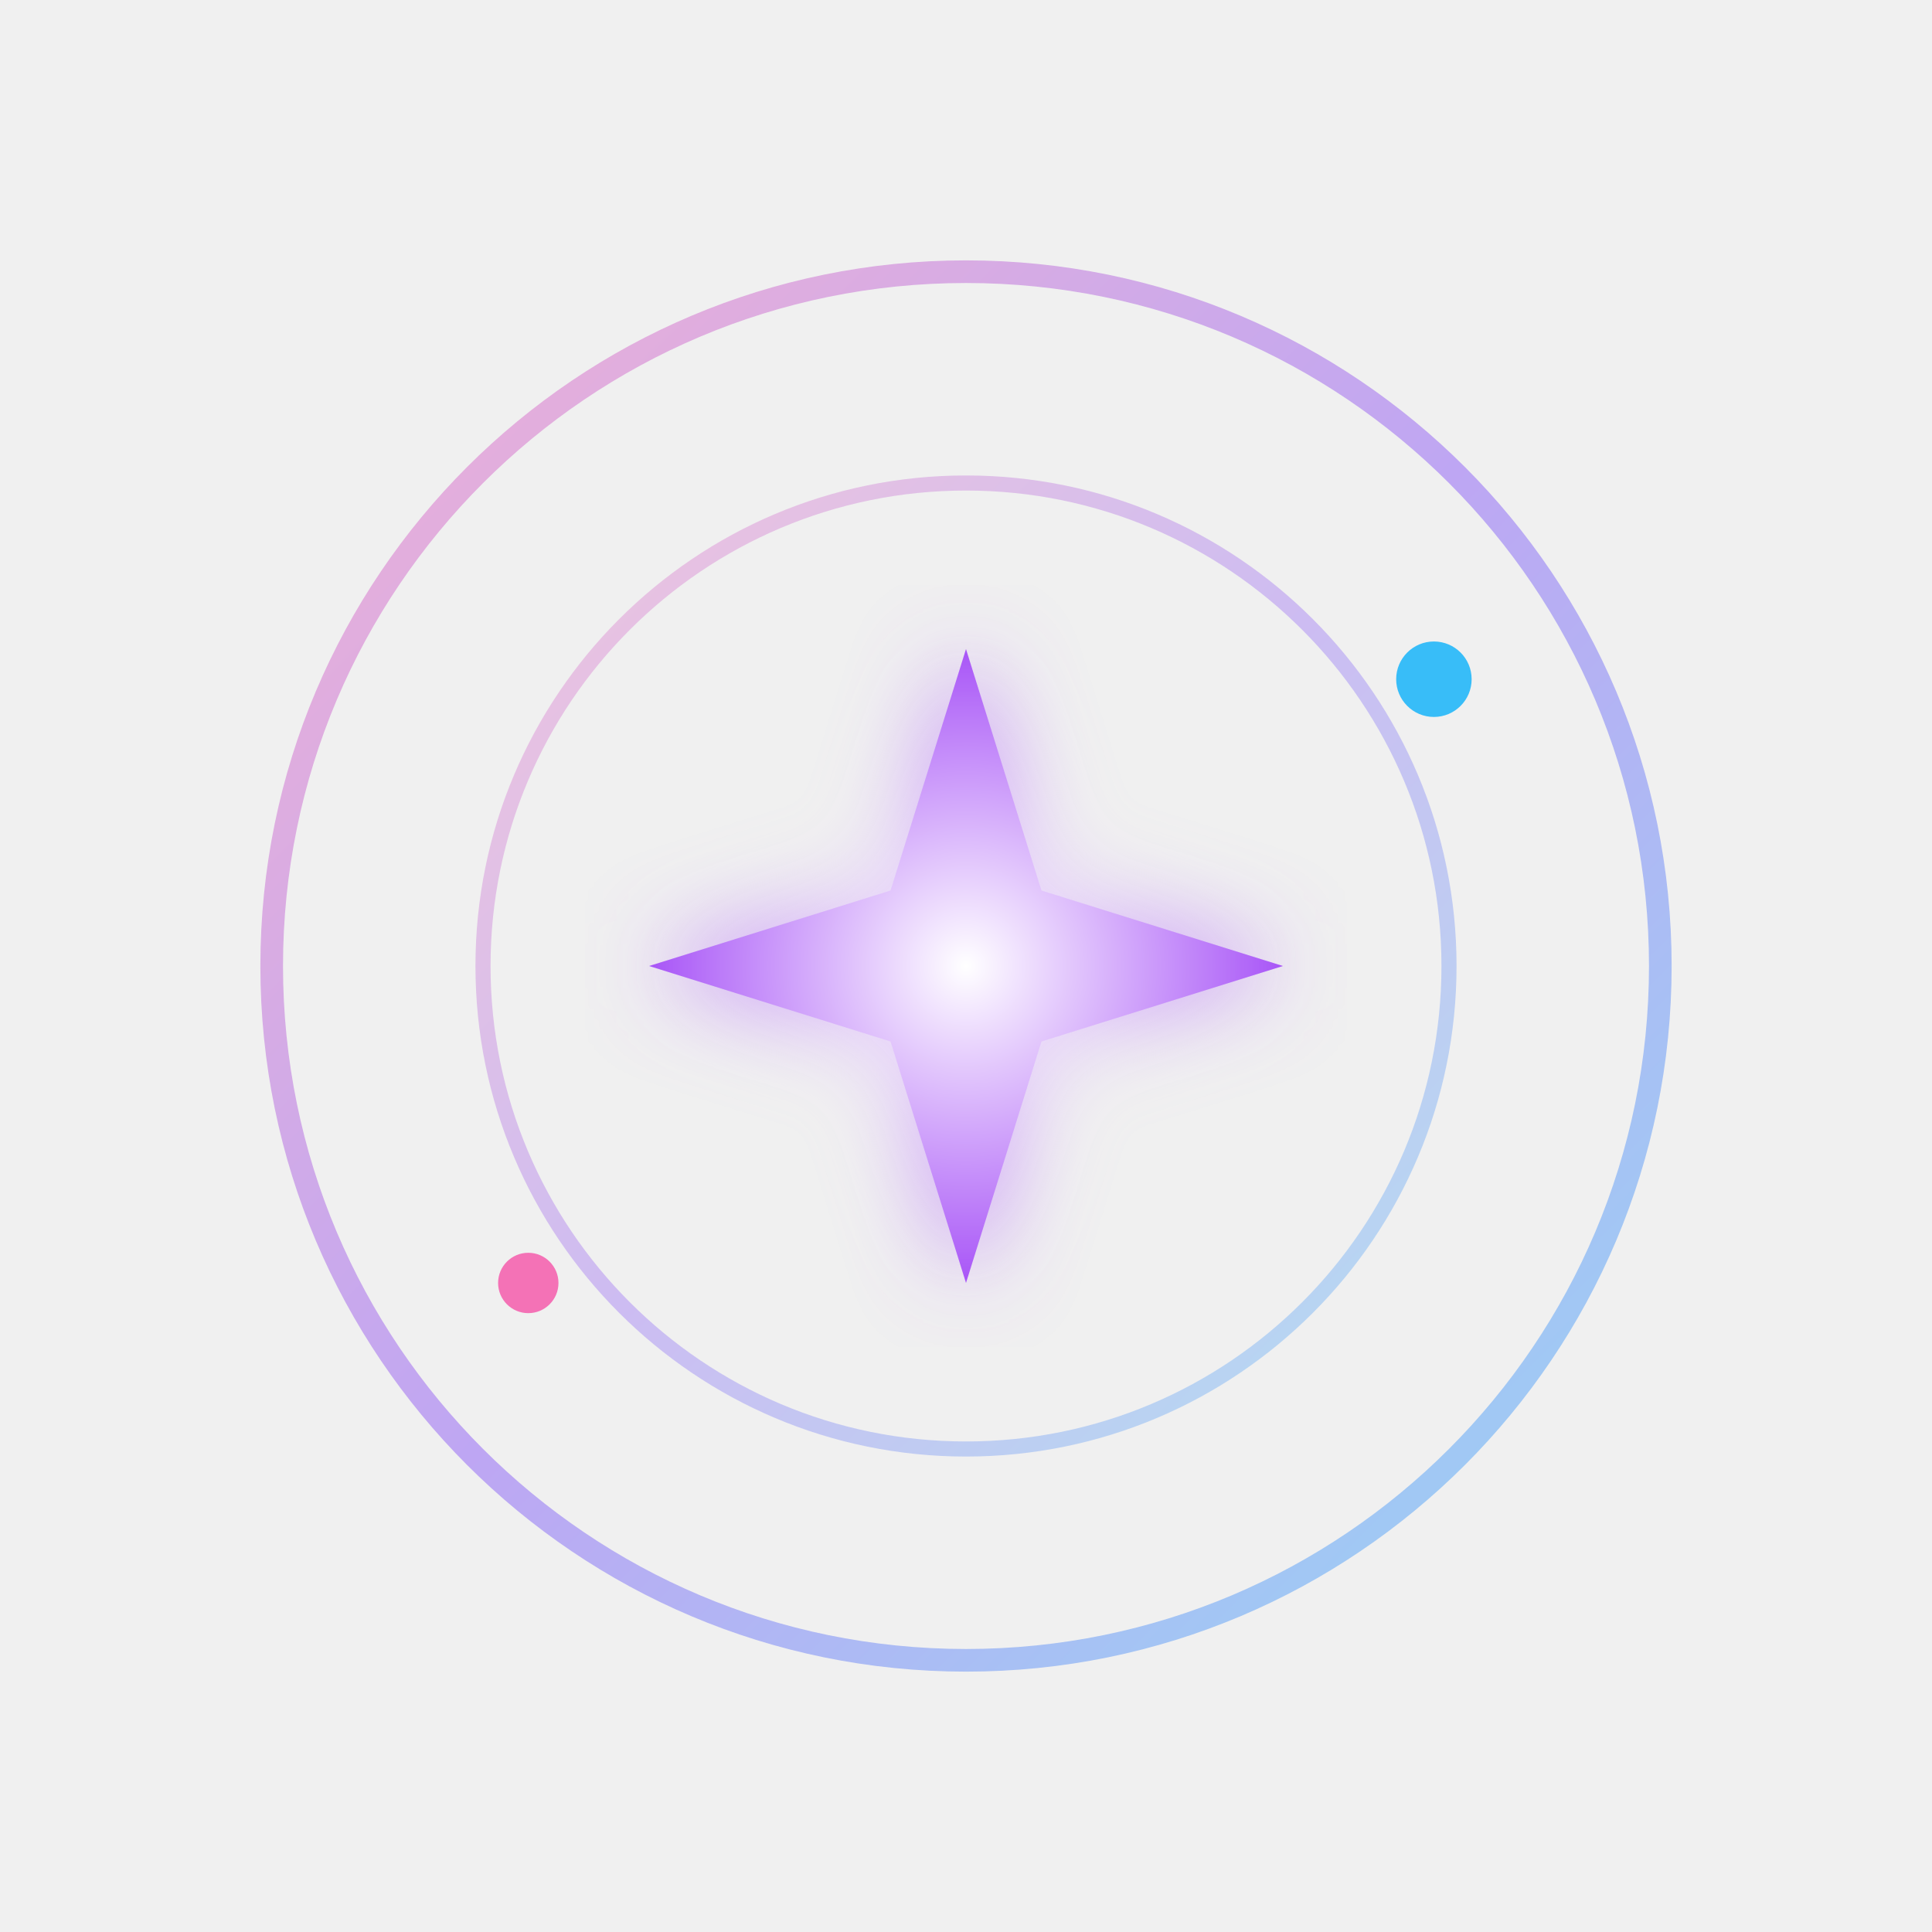
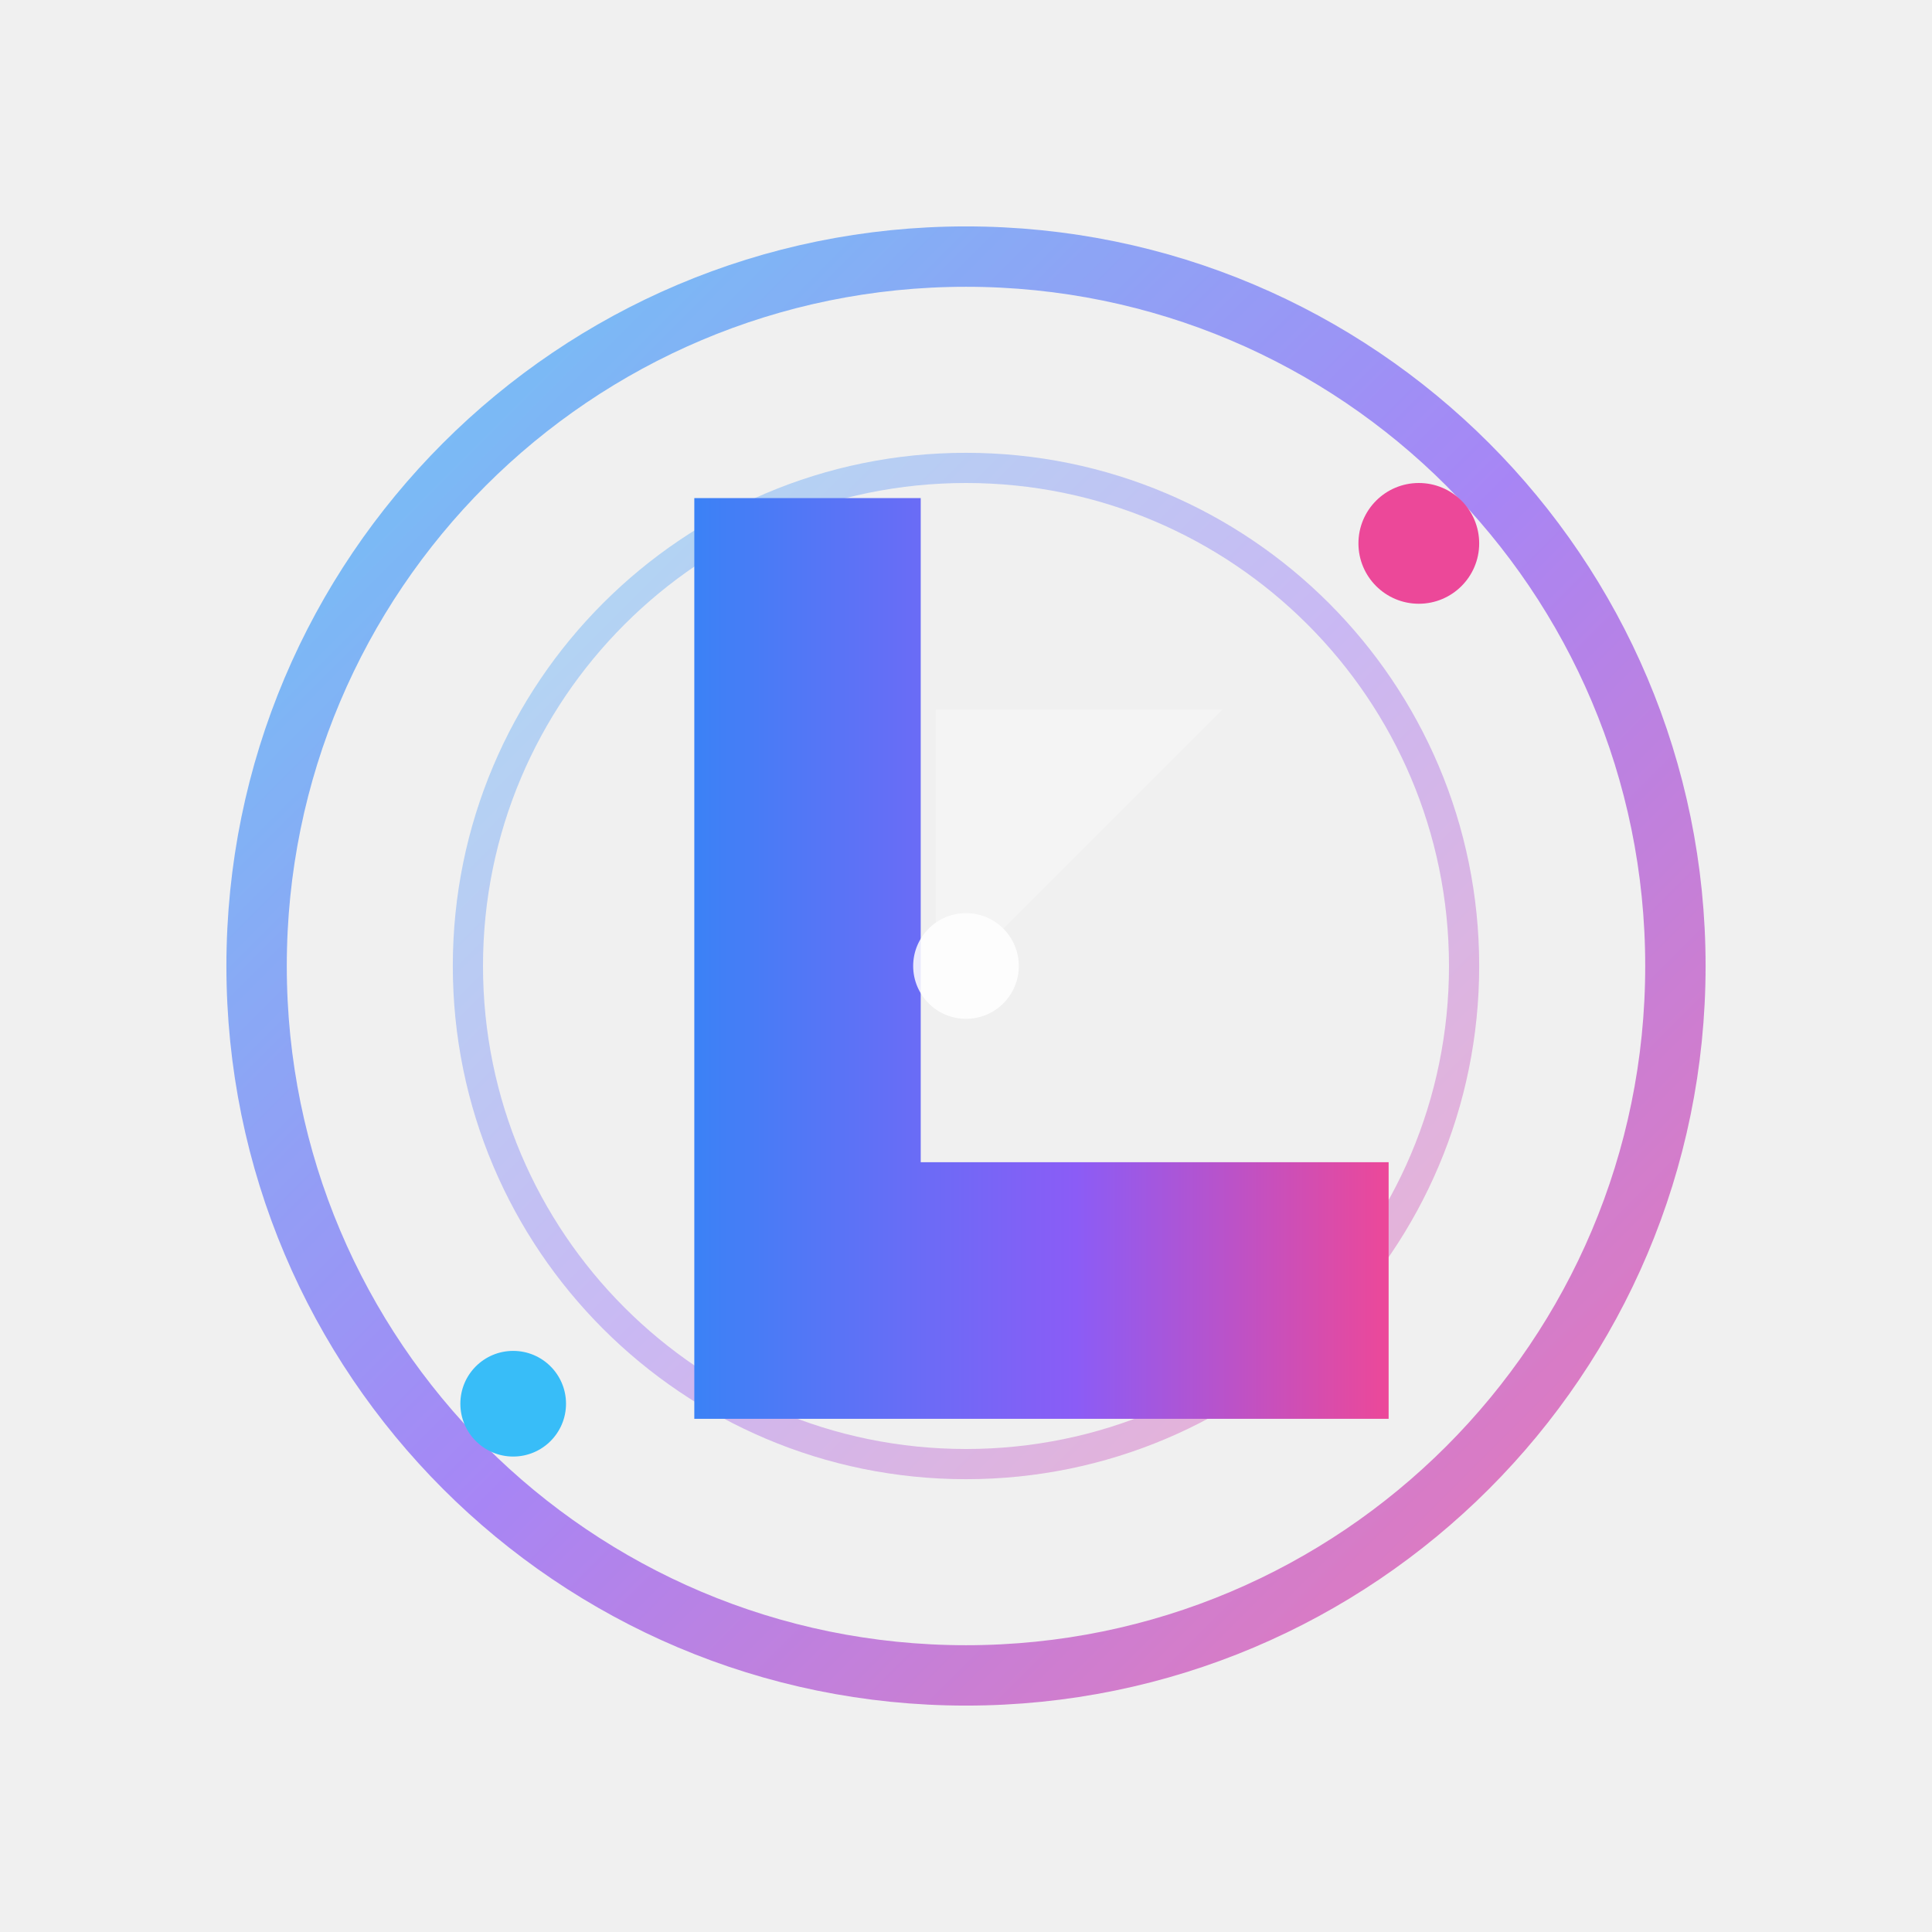
<svg xmlns="http://www.w3.org/2000/svg" width="256" height="256" viewBox="0 0 256 256" fill="none">
  <defs>
-     <linearGradient id="lumineerGradient" x1="0" y1="0" x2="1" y2="1">
-       <stop offset="0%" stop-color="#F472B6" />
-       <stop offset="50%" stop-color="#8B5CF6" />
-       <stop offset="100%" stop-color="#38BDF8" />
+     <linearGradient id="orbitGradient" x1="0%" y1="0%" x2="100%" y2="100%">
+       <stop offset="0%" stop-color="#38BDF8" />
+       <stop offset="52%" stop-color="#8B5CF6" />
+       <stop offset="100%" stop-color="#EC4899" />
    </linearGradient>
-     <radialGradient id="coreGlow" cx="50%" cy="50%" r="50%">
-       <stop offset="0%" stop-color="#FFFFFF" />
-       <stop offset="100%" stop-color="#A855F7" />
-     </radialGradient>
-     <filter id="softGlow">
-       <feGaussianBlur stdDeviation="6" result="blur" />
-       <feMerge>
-         <feMergeNode in="blur" />
-         <feMergeNode in="SourceGraphic" />
-       </feMerge>
-     </filter>
+     <linearGradient id="coreGradient" x1="0%" y1="50%" x2="100%" y2="50%">
+       <stop offset="0%" stop-color="#3B82F6" />
+       <stop offset="55%" stop-color="#8B5CF6" />
+       <stop offset="100%" stop-color="#EC4899" />
+     </linearGradient>
  </defs>
-   <circle cx="128" cy="128" r="92" stroke="url(#lumineerGradient)" stroke-width="3" opacity="0.5" />
-   <circle cx="128" cy="128" r="64" stroke="url(#lumineerGradient)" stroke-width="2" opacity="0.35" />
-   <path d="     M128 86     L138 118     L170 128     L138 138     L128 170     L118 138     L86 128     L118 118     Z" fill="url(#coreGlow)" filter="url(#softGlow)" />
-   <circle cx="190" cy="90" r="5" fill="#38BDF8" />
-   <circle cx="70" cy="170" r="4" fill="#F472B6" />
+   <circle cx="128" cy="128" r="94" stroke="url(#orbitGradient)" stroke-width="8" opacity="0.72" />
+   <circle cx="128" cy="128" r="66" stroke="url(#orbitGradient)" stroke-width="4" opacity="0.38" />
+   <path d="M92 66H122V154H184V188H92V66Z" fill="url(#coreGradient)" />
+   <path d="M124 94H162L124 132V94Z" fill="white" opacity="0.24" />
+   <circle cx="188" cy="72" r="8" fill="#EC4899" />
+   <circle cx="68" cy="186" r="7" fill="#38BDF8" />
+   <circle cx="128" cy="128" r="7" fill="white" opacity="0.85" />
</svg>
